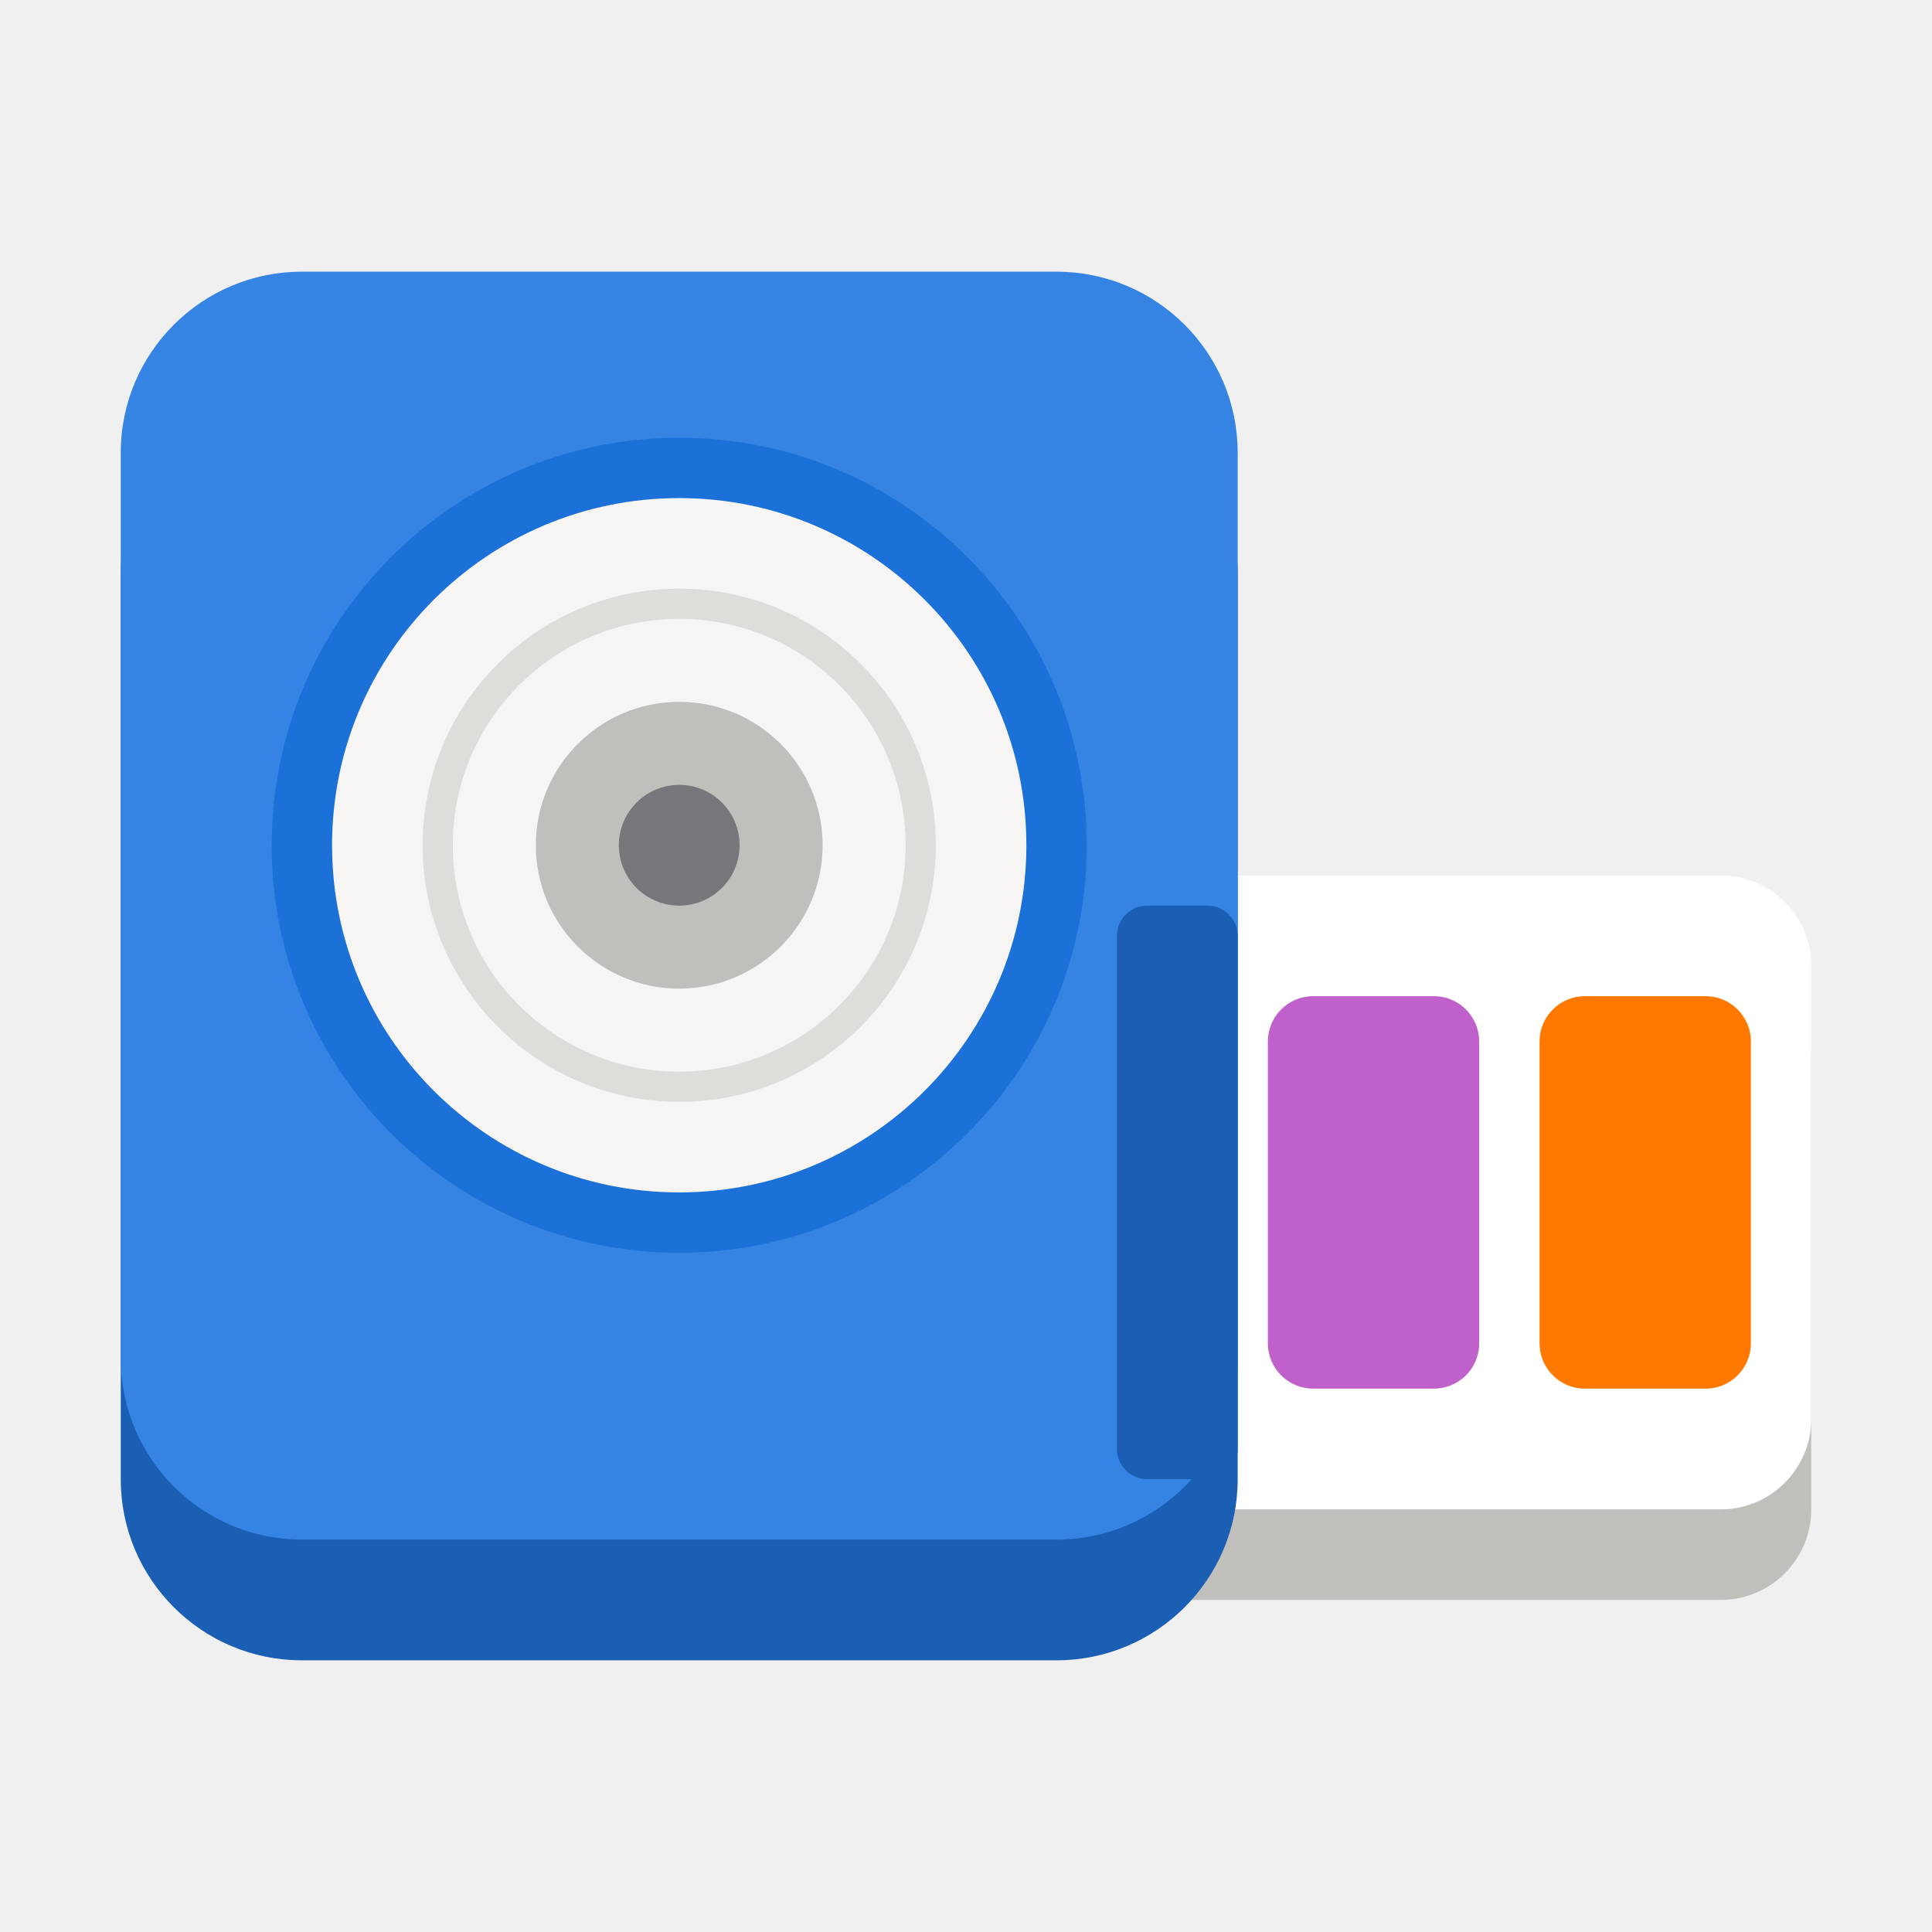
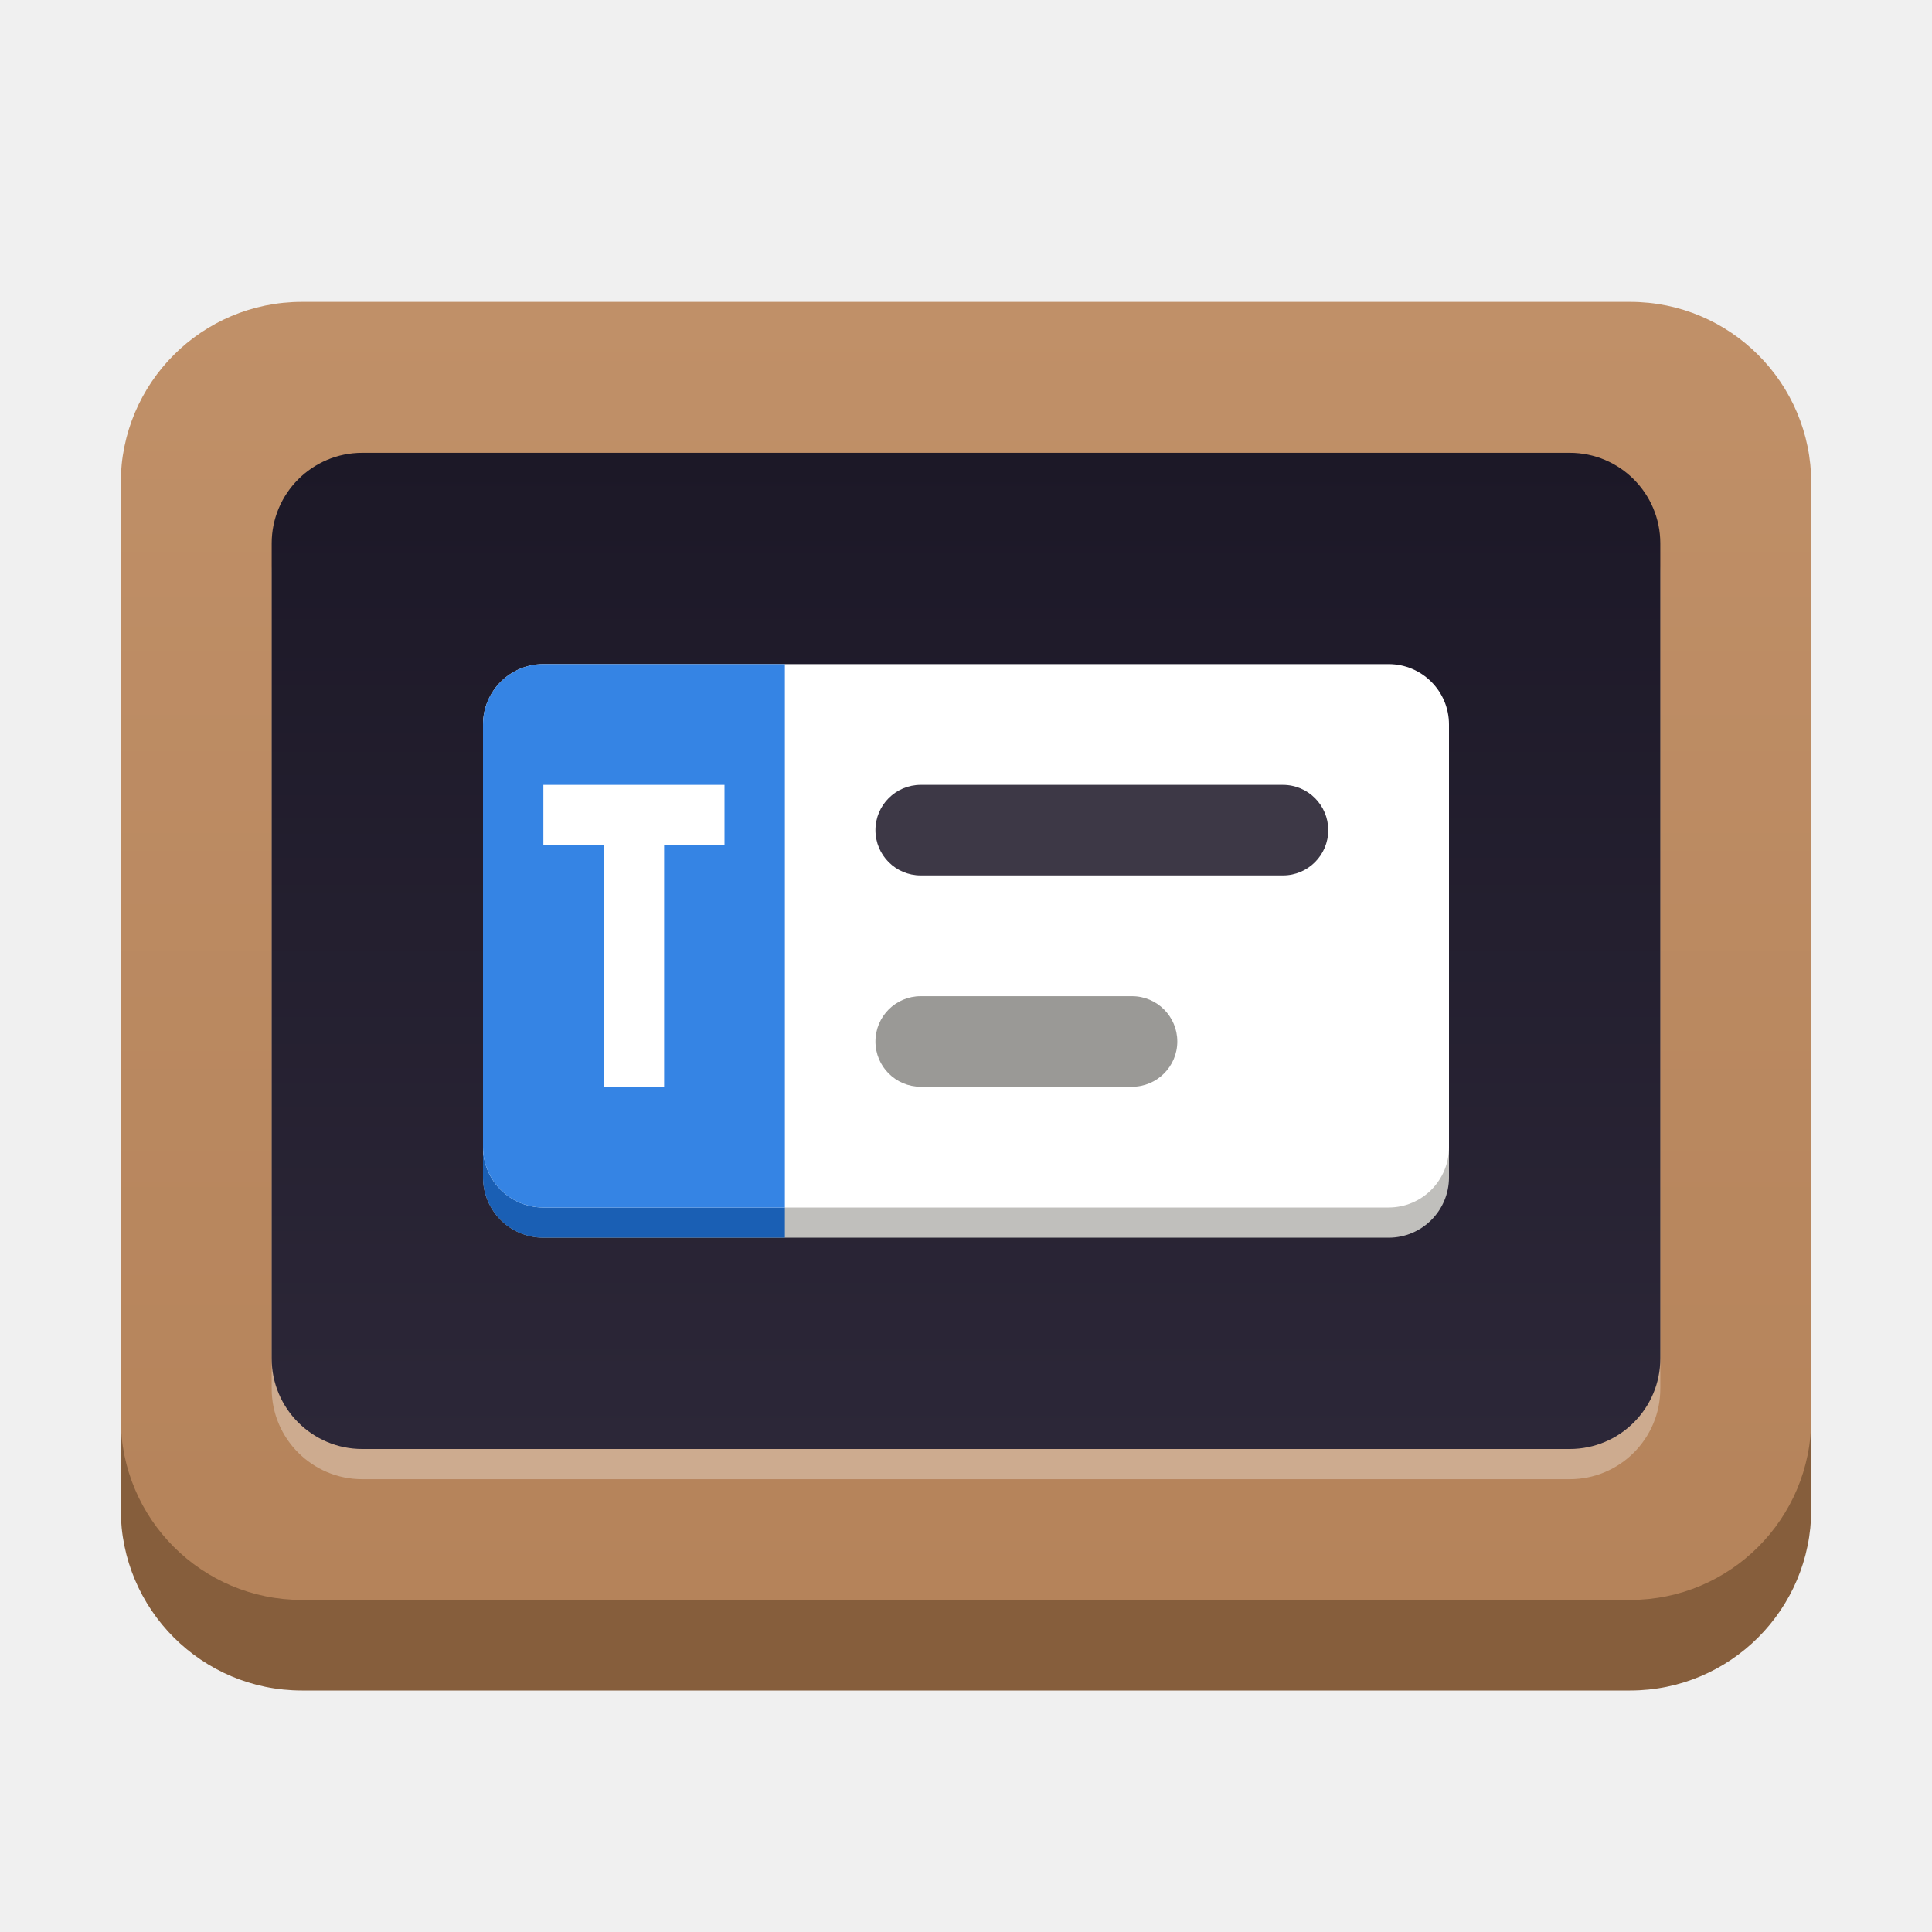
<svg xmlns="http://www.w3.org/2000/svg" width="128" height="128" viewBox="0 0 128 128">
-   <rect x="52" y="64" width="68" height="42" rx="6" fill="#c0bfbc" />
-   <rect x="52" y="58" width="68" height="42" rx="6" fill="#ffffff" />
-   <rect x="84" y="66" width="14" height="26" rx="3" fill="#c061cb" />
-   <rect x="102" y="66" width="14" height="26" rx="3" fill="#ff7800" />
-   <rect x="8" y="26" width="74" height="84" rx="12" fill="#1a5fb4" />
-   <rect x="8" y="18" width="74" height="84" rx="12" fill="#3584e4" />
-   <circle cx="45" cy="56" r="27" fill="#1c71d8" />
-   <circle cx="45" cy="56" r="23" fill="#f6f5f4" />
-   <circle cx="45" cy="56" r="16" fill="none" stroke="#deddda" stroke-width="2" />
-   <circle cx="45" cy="56" r="9.5" fill="#c0bfbc" />
-   <circle cx="45" cy="56" r="4" fill="#77767b" />
-   <rect x="74" y="60" width="8" height="38" rx="2" fill="#1a5fb4" />
+   <defs>
+     <linearGradient id="wood" x1="0" y1="20" x2="0" y2="106" gradientUnits="userSpaceOnUse">
+       <stop offset="0" stop-color="#c09068" />
+       <stop offset="1" stop-color="#b5835a" />
+     </linearGradient>
+     <linearGradient id="slate" x1="0" y1="30" x2="0" y2="96" gradientUnits="userSpaceOnUse">
+       <stop offset="0" stop-color="#1c1827" />
+       <stop offset="1" stop-color="#2c2738" />
+     </linearGradient>
+   </defs>
+   <rect x="8" y="26" width="112" height="86" rx="12" fill="#865e3c" />
+   <rect x="8" y="20" width="112" height="86" rx="12" fill="url(#wood)" />
+   <rect x="18" y="32" width="92" height="66" rx="6" fill="#cdab8f" />
+   <rect x="18" y="30" width="92" height="66" rx="6" fill="url(#slate)" />
+   <rect x="32" y="46" width="64" height="36" rx="4" fill="#c0bfbc" />
+   <path d="M36 46h16v36H36c-2.209 0-4-1.791-4-4V50c0-2.209 1.791-4 4-4z" fill="#1a5fb4" />
+   <rect x="32" y="44" width="64" height="36" rx="4" fill="#ffffff" />
+   <path d="M36 44h16v36H36c-2.209 0-4-1.791-4-4V48c0-2.209 1.791-4 4-4z" fill="#3584e4" />
+   <path d="M36 52h12v4h-4v16h-4V56h-4z" fill="#ffffff" />
+   <rect x="58" y="52" width="30" height="6" rx="3" fill="#3d3846" />
+   <rect x="58" y="66" width="20" height="6" rx="3" fill="#9a9996" />
</svg>
